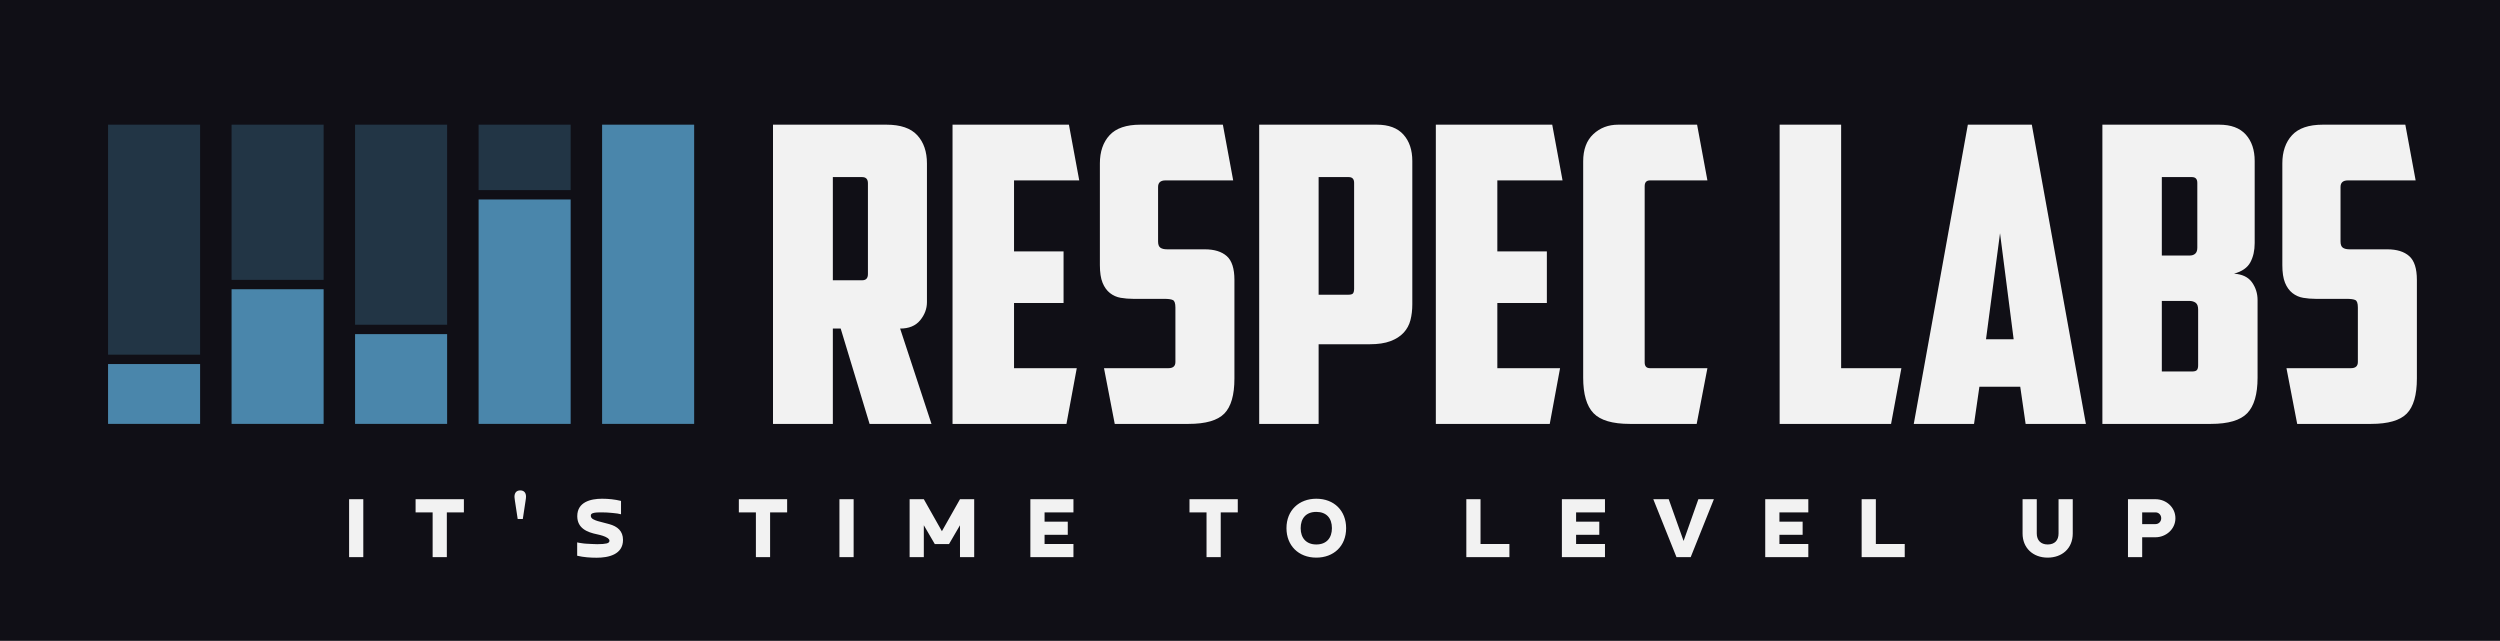
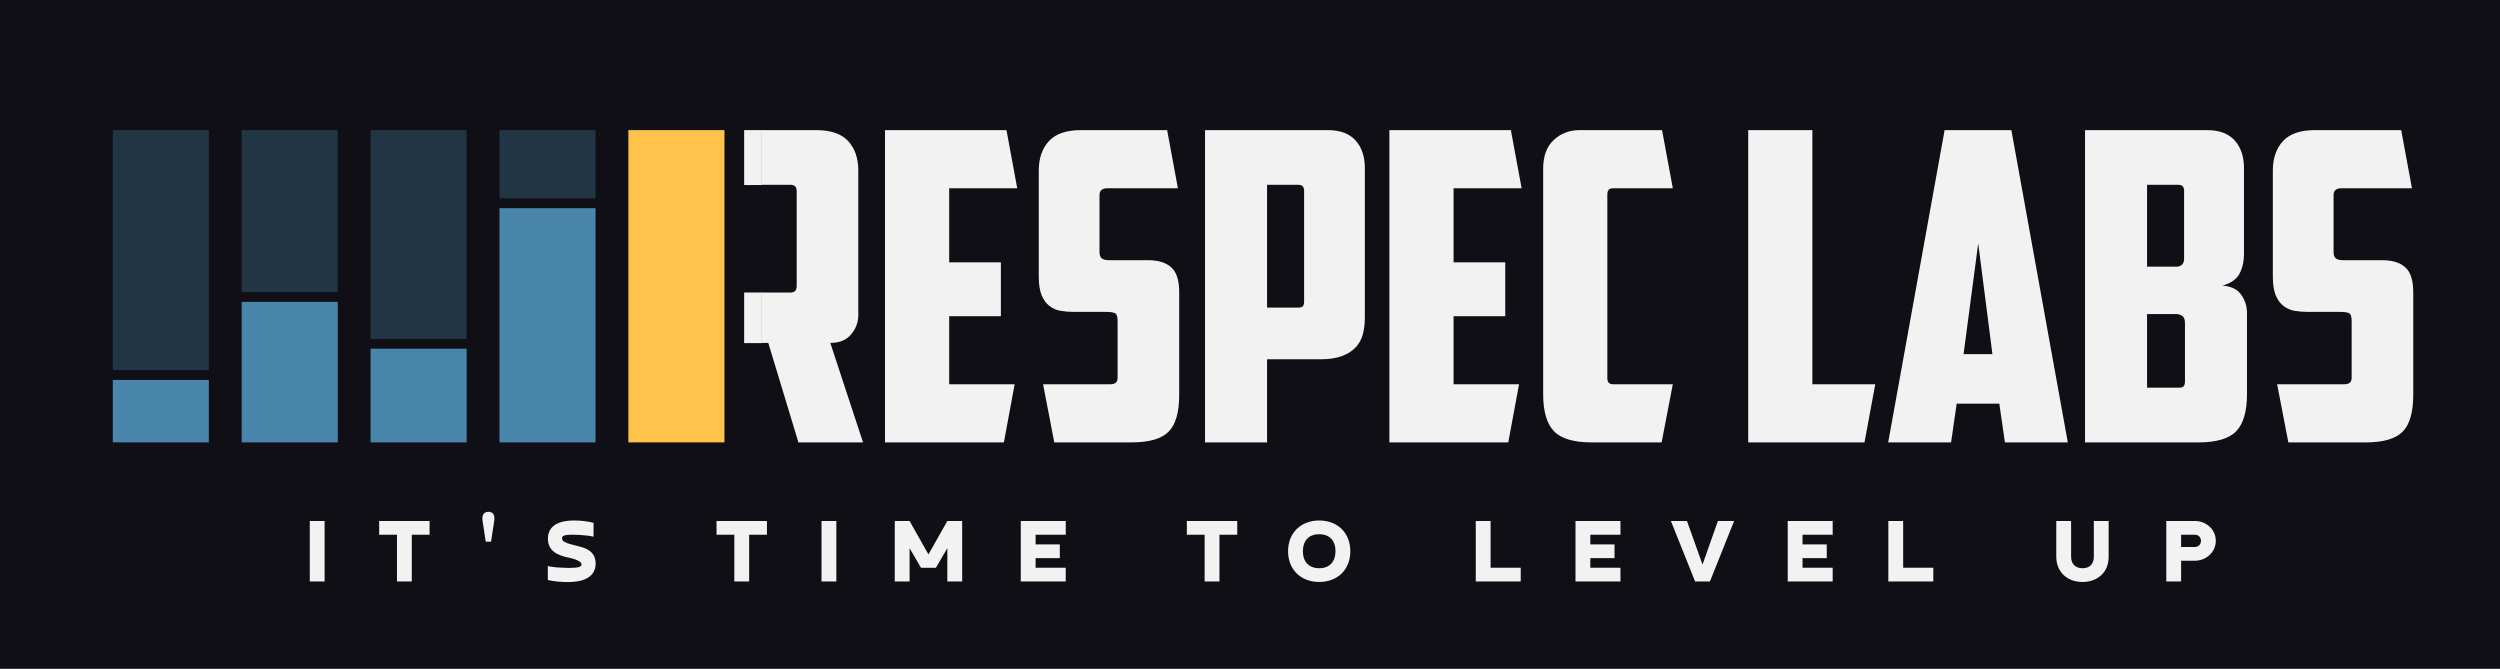
- <svg xmlns="http://www.w3.org/2000/svg" version="1.1" width="3213.693" height="823.788" viewBox="0 0 3213.693 823.788">
-   <rect fill="#100f16" width="3213.693" height="823.788" />
+ <svg xmlns="http://www.w3.org/2000/svg" version="1.1" width="3079.31" height="823.788" viewBox="0 0 3079.31 823.788">
+   <rect fill="#100f16" width="3079.31" height="823.788" />
  <g transform="scale(10.68467) translate(10, 10)">
    <defs id="SvgjsDefs1464" />
-     <g id="SvgjsG1465" featureKey="mlRtrp-0" transform="matrix(0.5696202,0,0,0.5696202,31.36203,45.63924)" fill="#f2f2f2">
+     <g id="SvgjsG1465" featureKey="mlRtrp-0" transform="matrix(0.5696202,0,0,0.5696202,25.0734,45.63924)" fill="#f2f2f2">
      <path d="M1.12 7.76 l3 0 l0 12.24 l-3 0 l0 -12.24 z M15.164 7.76 l10.2 0 l0 2.78 l-3.6 0 l0 9.46 l-3 0 l0 -9.46 l-3.6 0 l0 -2.78 z M38.388 8.12 l-0.58 3.82 l-1.08 0 l-0.58 -3.82 c-0.02 -0.18 -0.04 -0.32 -0.06 -0.46 s-0.04 -0.26 -0.04 -0.4 c0 -0.8 0.38 -1.36 1.22 -1.36 c0.82 0 1.22 0.52 1.22 1.32 c0 0.22 -0.04 0.52 -0.1 0.9 z M49.292 19.7 l0 -2.82 c0.24 0.06 0.54 0.12 0.88 0.16 c0.34 0.06 0.7 0.1 1.08 0.12 s0.76 0.04 1.16 0.06 s0.78 0.04 1.12 0.04 c0.94 0 1.6 -0.06 2 -0.16 c0.38 -0.1 0.58 -0.28 0.58 -0.56 c0 -0.24 -0.18 -0.42 -0.36 -0.56 c-0.66 -0.44 -1.44 -0.62 -2.22 -0.8 c-2.2 -0.44 -4.22 -1.32 -4.22 -3.84 c0 -2.98 2.82 -3.68 5.24 -3.68 c1.34 0 2.7 0.14 4 0.46 l0 2.82 c-0.2 -0.06 -0.46 -0.1 -0.78 -0.16 c-0.34 -0.04 -0.68 -0.08 -1.06 -0.12 c-0.78 -0.08 -1.52 -0.12 -2.3 -0.12 c-0.44 0 -1.36 0 -1.78 0.16 c-0.28 0.1 -0.46 0.22 -0.46 0.54 c0 0.16 0.04 0.3 0.12 0.42 c0.08 0.14 0.22 0.24 0.4 0.34 c0.54 0.3 1.24 0.48 1.84 0.62 c0.5 0.12 1 0.26 1.52 0.4 c1.76 0.48 2.92 1.46 2.92 3.34 c0 3.1 -3.08 3.76 -5.56 3.76 c-1.36 0 -2.78 -0.1 -4.12 -0.42 z M83.44 7.76 l10.2 0 l0 2.78 l-3.6 0 l0 9.46 l-3 0 l0 -9.46 l-3.6 0 l0 -2.78 z M104.684 7.76 l3 0 l0 12.24 l-3 0 l0 -12.24 z M122.508 13.26 l0 6.74 l-3 0 l0 -12.24 l3 0 l3.82 6.76 l3.82 -6.76 l3 0 l0 12.24 l-3 0 l0 -6.74 l-2.32 3.98 l-3 0 z M145.012 7.76 l9.1 0 l0 2.78 l-6.1 0 l0 1.96 l4.9 0 l0 2.78 l-4.9 0 l0 1.94 l6.1 0 l0 2.78 l-9.1 0 l0 -12.24 z M178.62 7.76 l10.2 0 l0 2.78 l-3.6 0 l0 9.46 l-3 0 l0 -9.46 l-3.6 0 l0 -2.78 z M205.404 17.32 c2.18 0 3.3 -1.4 3.3 -3.44 c0 -2.16 -1.2 -3.44 -3.3 -3.44 c-2.2 0 -3.3 1.4 -3.3 3.44 c0 2.12 1.22 3.44 3.3 3.44 z M205.404 20.1 c-3.76 0 -6.3 -2.56 -6.3 -6.22 c0 -3.78 2.66 -6.22 6.3 -6.22 c3.78 0 6.3 2.54 6.3 6.22 c0 3.8 -2.64 6.22 -6.3 6.22 z M246.192 17.22 l0 2.78 l-9.1 0 l0 -12.24 l3 0 l0 9.46 l6.1 0 z M257.276 7.76 l9.1 0 l0 2.78 l-6.1 0 l0 1.96 l4.9 0 l0 2.78 l-4.9 0 l0 1.94 l6.1 0 l0 2.78 l-9.1 0 l0 -12.24 z M286.1 7.76 l3.28 0 l-4.9 12.24 l-3 0 l-4.9 -12.24 l3.26 0 l3.14 8.82 z M300.224 7.76 l9.1 0 l0 2.78 l-6.1 0 l0 1.96 l4.9 0 l0 2.78 l-4.9 0 l0 1.94 l6.1 0 l0 2.78 l-9.1 0 l0 -12.24 z M329.688 17.22 l0 2.78 l-9.1 0 l0 -12.24 l3 0 l0 9.46 l6.1 0 z M362.176 7.76 l3 0 l0 7.24 c0 3.18 -2.28 5.1 -5.3 5.1 c-3.1 0 -5.3 -2.04 -5.3 -5.1 l0 -7.24 l3 0 l0 7.24 c0 1.44 0.86 2.32 2.3 2.32 c1.48 0 2.3 -0.86 2.3 -2.32 l0 -7.24 z M376.84 20 l0 -12.24 l5.8 0 c2.28 0 4.22 1.72 4.22 4.02 c0 2.32 -2 4.02 -4.22 4.02 l-2.8 0 l0 4.2 l-3 0 z M382.64 10.54 l-2.8 0 l0 2.48 l2.8 0 c0.7 0 1.22 -0.54 1.22 -1.24 s-0.52 -1.24 -1.22 -1.24 z" />
    </g>
    <g id="SvgjsG1466" featureKey="nameLeftFeature-0" transform="matrix(1,0,0,1,5,23)" fill="#f2f2f2">
      <path d="" />
    </g>
    <g id="SvgjsG1467" featureKey="inlineSymbolFeature-0" transform="matrix(0.7051357,0,0,0.7051357,3,-12.25749)" fill="#4a86ab">
      <rect x="0" y="24.474" width="15.705" height="39.241" fill-opacity="0.32" />
      <rect x="0" y="65.315" width="15.705" height="10.210" />
      <rect x="21.075" y="24.474" width="15.705" height="26.478" fill-opacity="0.32" />
      <rect x="21.075" y="52.552" width="15.705" height="22.973" />
      <rect x="42.147" y="24.474" width="15.705" height="34.136" fill-opacity="0.32" />
      <rect x="42.147" y="60.210" width="15.705" height="15.315" />
      <rect x="63.223" y="24.474" width="15.705" height="11.163" fill-opacity="0.32" />
      <rect x="63.223" y="37.237" width="15.705" height="38.288" />
-       <rect x="84.295" y="24.474" width="15.705" height="51.051" />
+       <rect x="84.295" y="24.474" width="15.705" height="51.051" fill="#FFC24B" />
    </g>
-     <g id="SvgjsG1468" featureKey="nameRightFeature-0" transform="matrix(2.482755,0,0,2.482755,81.51035,-8.655099)" fill="#f2f2f2">
-       <path d="M3.5 8.04 l0 5 l1.42 0 c0.187 0 0.28 -0.1 0.28 -0.3 l0 -4.4 c0 -0.2 -0.093 -0.3 -0.28 -0.3 l-1.42 0 z M8.06 14.1 c0 0.32 -0.11 0.613 -0.33 0.88 s-0.543 0.4 -0.97 0.4 l1.52 4.62 l-3 0 l-1.4 -4.62 l-0.38 0 l0 4.62 l-2.9 0 l0 -14.5 l5.5 0 c0.68 0 1.177 0.17 1.49 0.51 s0.47 0.797 0.47 1.37 l0 6.72 z M9.3 5.5 l5.64 0 l0.5 2.7 l-3.16 0 l0 3.44 l2.4 0 l0 2.5 l-2.4 0 l0 3.16 l3.04 0 l-0.5 2.7 l-5.52 0 l0 -14.5 z M17.16 20 l-0.52 -2.7 l3.12 0 c0.227 0 0.34 -0.1 0.34 -0.3 l0 -2.64 c0 -0.2 -0.04 -0.32 -0.12 -0.36 s-0.22 -0.06 -0.42 -0.06 l-1.5 0 c-0.213 0 -0.417 -0.017 -0.61 -0.05 s-0.367 -0.11 -0.52 -0.23 s-0.273 -0.287 -0.36 -0.5 s-0.13 -0.5 -0.13 -0.86 l0 -4.92 c0 -0.573 0.157 -1.03 0.47 -1.37 s0.81 -0.51 1.49 -0.51 l4 0 l0.5 2.7 l-3.28 0 c-0.24 0 -0.36 0.107 -0.36 0.32 l0 2.64 c0 0.147 0.037 0.247 0.11 0.3 s0.183 0.08 0.33 0.08 l1.82 0 c0.467 0 0.823 0.11 1.07 0.33 s0.37 0.603 0.37 1.15 l0 4.78 c0 0.8 -0.163 1.367 -0.49 1.7 s-0.903 0.5 -1.73 0.5 l-3.58 0 z M27.04 8.04 l0 5.7 l1.44 0 c0.12 0 0.197 -0.023 0.23 -0.07 s0.05 -0.123 0.05 -0.23 l0 -5.12 c0 -0.187 -0.087 -0.28 -0.26 -0.28 l-1.46 0 z M29.86 5.5 c0.573 0 1.003 0.16 1.29 0.48 s0.43 0.747 0.43 1.28 l0 6.94 c0 0.28 -0.03 0.537 -0.09 0.77 s-0.17 0.437 -0.33 0.61 s-0.373 0.31 -0.64 0.41 s-0.6 0.15 -1 0.15 l-2.48 0 l0 3.86 l-2.88 0 l0 -14.5 l5.7 0 z M32.72 5.5 l5.64 0 l0.5 2.7 l-3.16 0 l0 3.44 l2.4 0 l0 2.5 l-2.4 0 l0 3.16 l3.04 0 l-0.5 2.7 l-5.52 0 l0 -14.5 z M42.12 20 c-0.84 0 -1.427 -0.173 -1.76 -0.52 s-0.5 -0.92 -0.5 -1.72 l0 -10.48 c0 -0.573 0.163 -1.013 0.49 -1.32 s0.73 -0.46 1.21 -0.46 l3.82 0 l0.5 2.7 l-2.78 0 c-0.173 0 -0.26 0.093 -0.26 0.28 l0 8.54 c0 0.187 0.087 0.28 0.26 0.28 l2.78 0 l-0.52 2.7 l-3.24 0 z M49.38 5.5 l2.98 0 l0 11.8 l2.92 0 l-0.5 2.7 l-5.4 0 l0 -14.5 z M59.06 18.2 l-0.26 1.8 l-2.92 0 l2.62 -14.5 l3.1 0 l2.62 14.5 l-2.92 0 l-0.26 -1.8 l-1.98 0 z M59.38 15.9 l1.34 0 l-0.66 -5.14 z M67.9 8.04 l0 3.8 l1.36 0 c0.107 0 0.193 -0.03 0.26 -0.09 s0.1 -0.157 0.1 -0.29 l0 -3.14 c0 -0.187 -0.087 -0.28 -0.26 -0.28 l-1.46 0 z M69.66 14.46 c0 -0.16 -0.04 -0.27 -0.12 -0.33 s-0.187 -0.09 -0.32 -0.09 l-1.32 0 l0 3.42 l1.46 0 c0.12 0 0.2 -0.023 0.24 -0.07 s0.06 -0.123 0.06 -0.23 l0 -2.7 z M72.4 11.24 c0 0.36 -0.07 0.67 -0.21 0.93 s-0.403 0.443 -0.79 0.55 c0.4 0.027 0.69 0.167 0.87 0.42 s0.27 0.54 0.27 0.86 l0 3.76 c0 0.8 -0.167 1.373 -0.5 1.72 s-0.92 0.52 -1.76 0.52 l-5.26 0 l0 -14.5 l5.66 0 c0.573 0 1.003 0.16 1.29 0.48 s0.43 0.747 0.43 1.28 l0 3.98 z M74.46 20 l-0.52 -2.7 l3.12 0 c0.227 0 0.34 -0.1 0.34 -0.3 l0 -2.64 c0 -0.2 -0.04 -0.32 -0.12 -0.36 s-0.22 -0.06 -0.42 -0.06 l-1.5 0 c-0.213 0 -0.417 -0.017 -0.61 -0.05 s-0.367 -0.11 -0.52 -0.23 s-0.273 -0.287 -0.36 -0.5 s-0.13 -0.5 -0.13 -0.86 l0 -4.92 c0 -0.573 0.157 -1.03 0.47 -1.37 s0.81 -0.51 1.49 -0.51 l4 0 l0.5 2.7 l-3.28 0 c-0.24 0 -0.36 0.107 -0.36 0.32 l0 2.64 c0 0.147 0.037 0.247 0.11 0.3 s0.183 0.08 0.33 0.08 l1.82 0 c0.467 0 0.823 0.11 1.07 0.33 s0.37 0.603 0.37 1.15 l0 4.78 c0 0.8 -0.163 1.367 -0.49 1.7 s-0.903 0.5 -1.73 0.5 l-3.58 0 z" />
+     <clipPath id="rlNoStem" clipPathUnits="userSpaceOnUse">
+       <rect x="3.56" y="-50" width="1000" height="200" />
+     </clipPath>
+     <g id="SvgjsG1468" featureKey="nameRightFeature-0" transform="matrix(2.482755,0,0,2.482755,68.9331,-8.655099)" fill="#f2f2f2">
+       <rect x="2.760" y="5.5" width="0.820" height="2.55" />
+       <rect x="2.760" y="13.04" width="0.820" height="2.35" />
+       <path clip-path="url(#rlNoStem)" d="M3.5 8.04 l0 5 l1.42 0 c0.187 0 0.28 -0.1 0.28 -0.3 l0 -4.4 c0 -0.2 -0.093 -0.3 -0.28 -0.3 l-1.42 0 z M8.06 14.1 c0 0.32 -0.11 0.613 -0.33 0.88 s-0.543 0.4 -0.97 0.4 l1.52 4.62 l-3 0 l-1.4 -4.62 l-0.38 0 l0 4.62 l-2.9 0 l0 -14.5 l5.5 0 c0.68 0 1.177 0.17 1.49 0.51 s0.47 0.797 0.47 1.37 l0 6.72 z M9.3 5.5 l5.64 0 l0.5 2.7 l-3.16 0 l0 3.44 l2.4 0 l0 2.5 l-2.4 0 l0 3.16 l3.04 0 l-0.5 2.7 l-5.52 0 l0 -14.5 z M17.16 20 l-0.52 -2.7 l3.12 0 c0.227 0 0.34 -0.1 0.34 -0.3 l0 -2.64 c0 -0.2 -0.04 -0.32 -0.12 -0.36 s-0.22 -0.06 -0.42 -0.06 l-1.5 0 c-0.213 0 -0.417 -0.017 -0.61 -0.05 s-0.367 -0.11 -0.52 -0.23 s-0.273 -0.287 -0.36 -0.5 s-0.13 -0.5 -0.13 -0.86 l0 -4.92 c0 -0.573 0.157 -1.03 0.47 -1.37 s0.81 -0.51 1.49 -0.51 l4 0 l0.5 2.7 l-3.28 0 c-0.24 0 -0.36 0.107 -0.36 0.32 l0 2.64 c0 0.147 0.037 0.247 0.11 0.3 s0.183 0.08 0.33 0.08 l1.82 0 c0.467 0 0.823 0.11 1.07 0.33 s0.37 0.603 0.37 1.15 l0 4.78 c0 0.8 -0.163 1.367 -0.49 1.7 s-0.903 0.5 -1.73 0.5 l-3.58 0 z M27.04 8.04 l0 5.7 l1.44 0 c0.12 0 0.197 -0.023 0.23 -0.07 s0.05 -0.123 0.05 -0.23 l0 -5.12 c0 -0.187 -0.087 -0.28 -0.26 -0.28 l-1.46 0 z M29.86 5.5 c0.573 0 1.003 0.16 1.29 0.48 s0.43 0.747 0.43 1.28 l0 6.94 c0 0.28 -0.03 0.537 -0.09 0.77 s-0.17 0.437 -0.33 0.61 s-0.373 0.31 -0.64 0.41 s-0.6 0.15 -1 0.15 l-2.48 0 l0 3.86 l-2.88 0 l0 -14.5 l5.7 0 z M32.72 5.5 l5.64 0 l0.5 2.7 l-3.16 0 l0 3.44 l2.4 0 l0 2.5 l-2.4 0 l0 3.16 l3.04 0 l-0.5 2.7 l-5.52 0 l0 -14.5 z M42.12 20 c-0.84 0 -1.427 -0.173 -1.76 -0.52 s-0.5 -0.92 -0.5 -1.72 l0 -10.48 c0 -0.573 0.163 -1.013 0.49 -1.32 s0.73 -0.46 1.21 -0.46 l3.82 0 l0.5 2.7 l-2.78 0 c-0.173 0 -0.26 0.093 -0.26 0.28 l0 8.54 c0 0.187 0.087 0.28 0.26 0.28 l2.78 0 l-0.52 2.7 l-3.24 0 z M49.38 5.5 l2.98 0 l0 11.8 l2.92 0 l-0.5 2.7 l-5.4 0 l0 -14.5 z M59.06 18.2 l-0.26 1.8 l-2.92 0 l2.62 -14.5 l3.1 0 l2.62 14.5 l-2.92 0 l-0.26 -1.8 l-1.98 0 z M59.38 15.9 l1.34 0 l-0.66 -5.14 z M67.9 8.04 l0 3.8 l1.36 0 c0.107 0 0.193 -0.03 0.26 -0.09 s0.1 -0.157 0.1 -0.29 l0 -3.14 c0 -0.187 -0.087 -0.28 -0.26 -0.28 l-1.46 0 z M69.66 14.46 c0 -0.16 -0.04 -0.27 -0.12 -0.33 s-0.187 -0.09 -0.32 -0.09 l-1.32 0 l0 3.42 l1.46 0 c0.12 0 0.2 -0.023 0.24 -0.07 s0.06 -0.123 0.06 -0.23 l0 -2.7 z M72.4 11.24 c0 0.36 -0.07 0.67 -0.21 0.93 s-0.403 0.443 -0.79 0.55 c0.4 0.027 0.69 0.167 0.87 0.42 s0.27 0.54 0.27 0.86 l0 3.76 c0 0.8 -0.167 1.373 -0.5 1.72 s-0.92 0.52 -1.76 0.52 l-5.26 0 l0 -14.5 l5.66 0 c0.573 0 1.003 0.16 1.29 0.48 s0.43 0.747 0.43 1.28 l0 3.98 z M74.46 20 l-0.52 -2.7 l3.12 0 c0.227 0 0.34 -0.1 0.34 -0.3 l0 -2.64 c0 -0.2 -0.04 -0.32 -0.12 -0.36 s-0.22 -0.06 -0.42 -0.06 l-1.5 0 c-0.213 0 -0.417 -0.017 -0.61 -0.05 s-0.367 -0.11 -0.52 -0.23 s-0.273 -0.287 -0.36 -0.5 s-0.13 -0.5 -0.13 -0.86 l0 -4.92 c0 -0.573 0.157 -1.03 0.47 -1.37 s0.81 -0.51 1.49 -0.51 l4 0 l0.5 2.7 l-3.28 0 c-0.24 0 -0.36 0.107 -0.36 0.32 l0 2.64 c0 0.147 0.037 0.247 0.11 0.3 s0.183 0.08 0.33 0.08 l1.82 0 c0.467 0 0.823 0.11 1.07 0.33 s0.37 0.603 0.37 1.15 l0 4.78 c0 0.8 -0.163 1.367 -0.49 1.7 s-0.903 0.5 -1.73 0.5 l-3.58 0 z" />
    </g>
  </g>
</svg>
